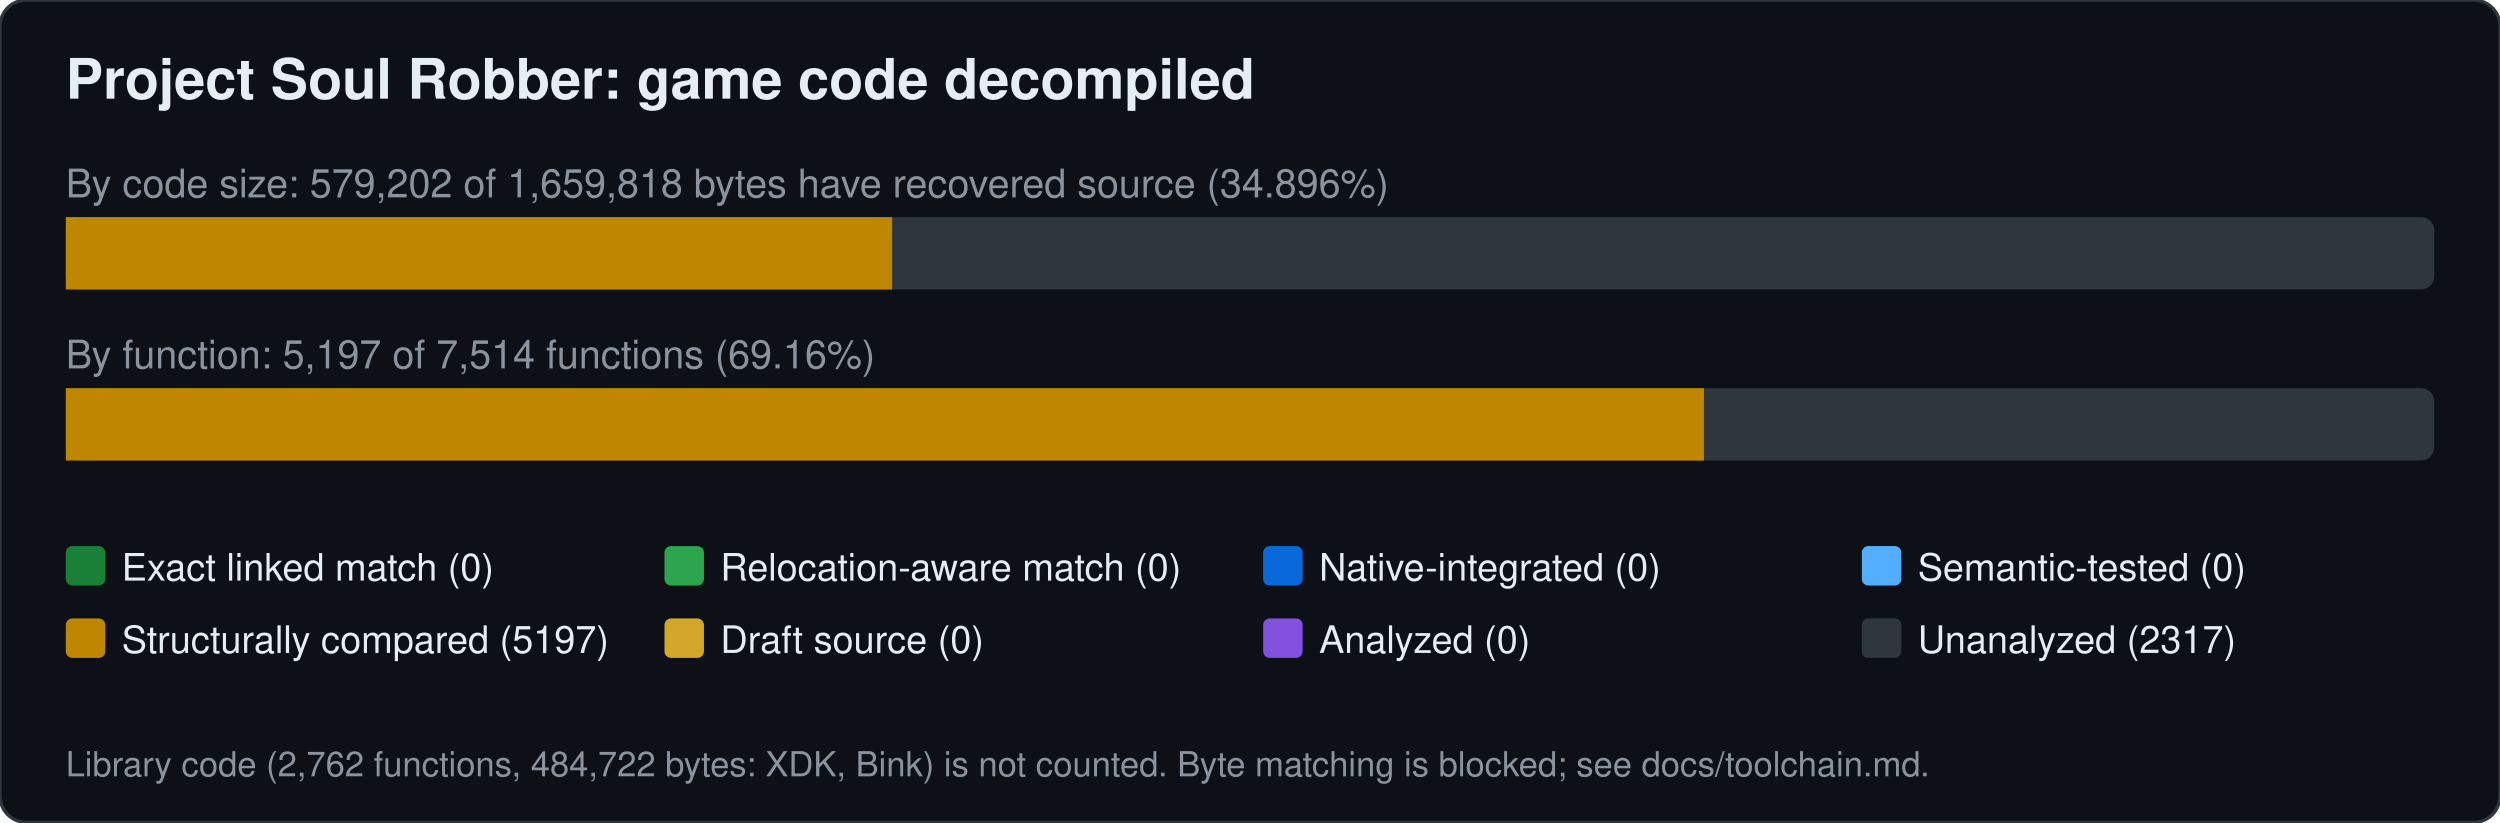
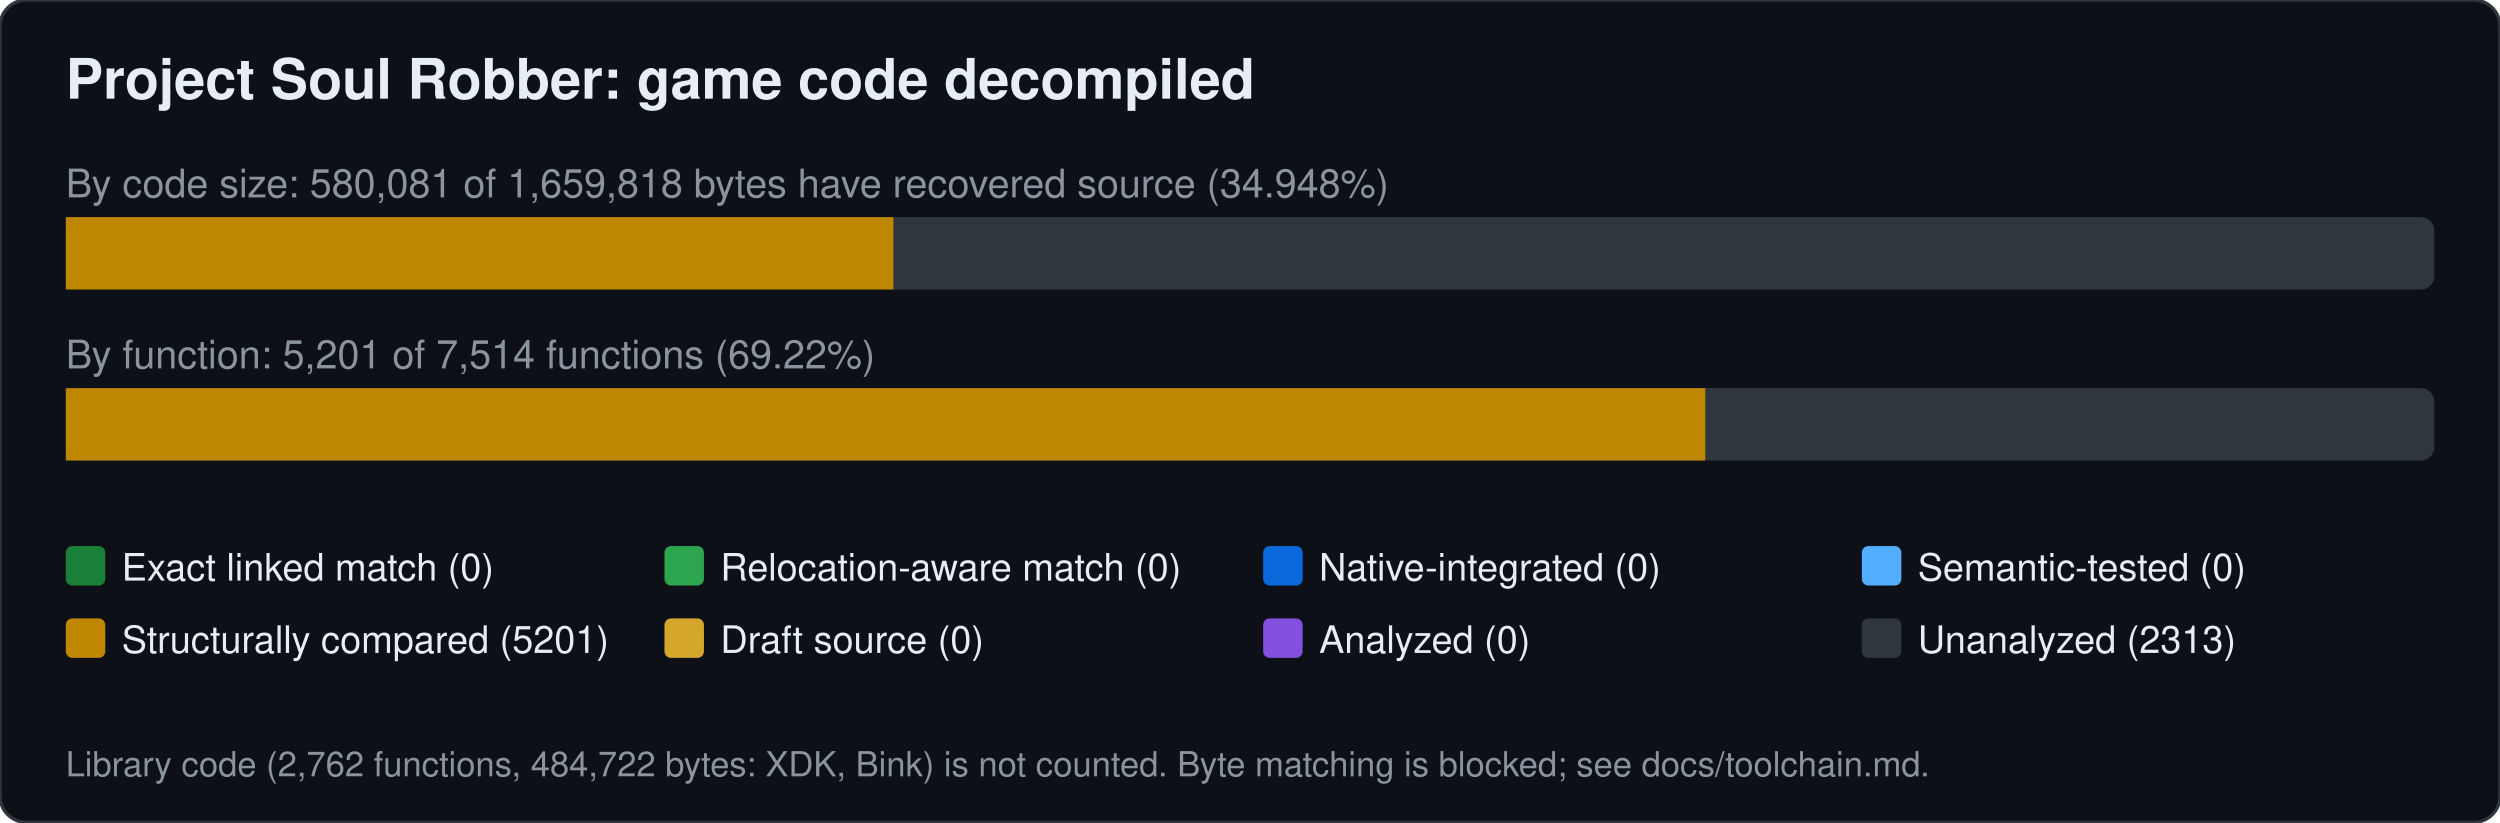
<svg xmlns="http://www.w3.org/2000/svg" width="760" height="250" viewBox="0 0 760 250" font-family="Segoe UI,Helvetica,Arial,sans-serif">
  <rect width="760" height="250" rx="8" fill="#0d1117" stroke="#30363d" />
  <text x="20" y="30" font-size="17" font-weight="600" fill="#e6edf3">Project Soul Robber: game code decompiled</text>
-   <text x="20" y="60" font-size="12" fill="#8b949e">By code size: 579,202 of 1,659,818 bytes have recovered source (34.896%)</text>
+   <text x="20" y="60" font-size="12" fill="#8b949e">By code size: 580,081 of 1,659,818 bytes have recovered source (34.948%)</text>
  <rect x="20" y="66" width="720" height="22" rx="4" fill="#30363d" />
-   <rect x="20.0" y="66" width="251.2" height="22" fill="#bf8700" />
-   <text x="20" y="112" font-size="12" fill="#8b949e">By function: 5,197 of 7,514 functions (69.16%)</text>
+   <rect x="20.0" y="66" width="251.6" height="22" fill="#bf8700" />
+   <text x="20" y="112" font-size="12" fill="#8b949e">By function: 5,201 of 7,514 functions (69.22%)</text>
  <rect x="20" y="118" width="720" height="22" rx="4" fill="#30363d" />
-   <rect x="20.0" y="118" width="498.0" height="22" fill="#bf8700" />
+   <rect x="20.0" y="118" width="498.4" height="22" fill="#bf8700" />
  <rect x="20" y="166" width="12" height="12" rx="2" fill="#1a7f37" />
  <text x="37" y="176.5" font-size="11.5" fill="#e6edf3">Exact linked match (0)</text>
  <rect x="202" y="166" width="12" height="12" rx="2" fill="#2da44e" />
  <text x="219" y="176.5" font-size="11.5" fill="#e6edf3">Relocation-aware match (0)</text>
  <rect x="384" y="166" width="12" height="12" rx="2" fill="#0969da" />
  <text x="401" y="176.5" font-size="11.5" fill="#e6edf3">Native-integrated (0)</text>
  <rect x="566" y="166" width="12" height="12" rx="2" fill="#54aeff" />
  <text x="583" y="176.5" font-size="11.5" fill="#e6edf3">Semantic-tested (0)</text>
  <rect x="20" y="188" width="12" height="12" rx="2" fill="#bf8700" />
-   <text x="37" y="198.5" font-size="11.5" fill="#e6edf3">Structurally compared (5197)</text>
+   <text x="37" y="198.5" font-size="11.5" fill="#e6edf3">Structurally compared (5201)</text>
  <rect x="202" y="188" width="12" height="12" rx="2" fill="#d4a72c" />
  <text x="219" y="198.5" font-size="11.5" fill="#e6edf3">Draft source (0)</text>
  <rect x="384" y="188" width="12" height="12" rx="2" fill="#8250df" />
  <text x="401" y="198.5" font-size="11.5" fill="#e6edf3">Analyzed (0)</text>
  <rect x="566" y="188" width="12" height="12" rx="2" fill="#30363d" />
-   <text x="583" y="198.5" font-size="11.5" fill="#e6edf3">Unanalyzed (2317)</text>
+   <text x="583" y="198.5" font-size="11.5" fill="#e6edf3">Unanalyzed (2313)</text>
  <text x="20" y="236" font-size="10.5" fill="#8b949e">Library code (2,762 functions, 484,722 bytes: XDK, Bink) is not counted. Byte matching is blocked; see docs/toolchain.md.</text>
</svg>
